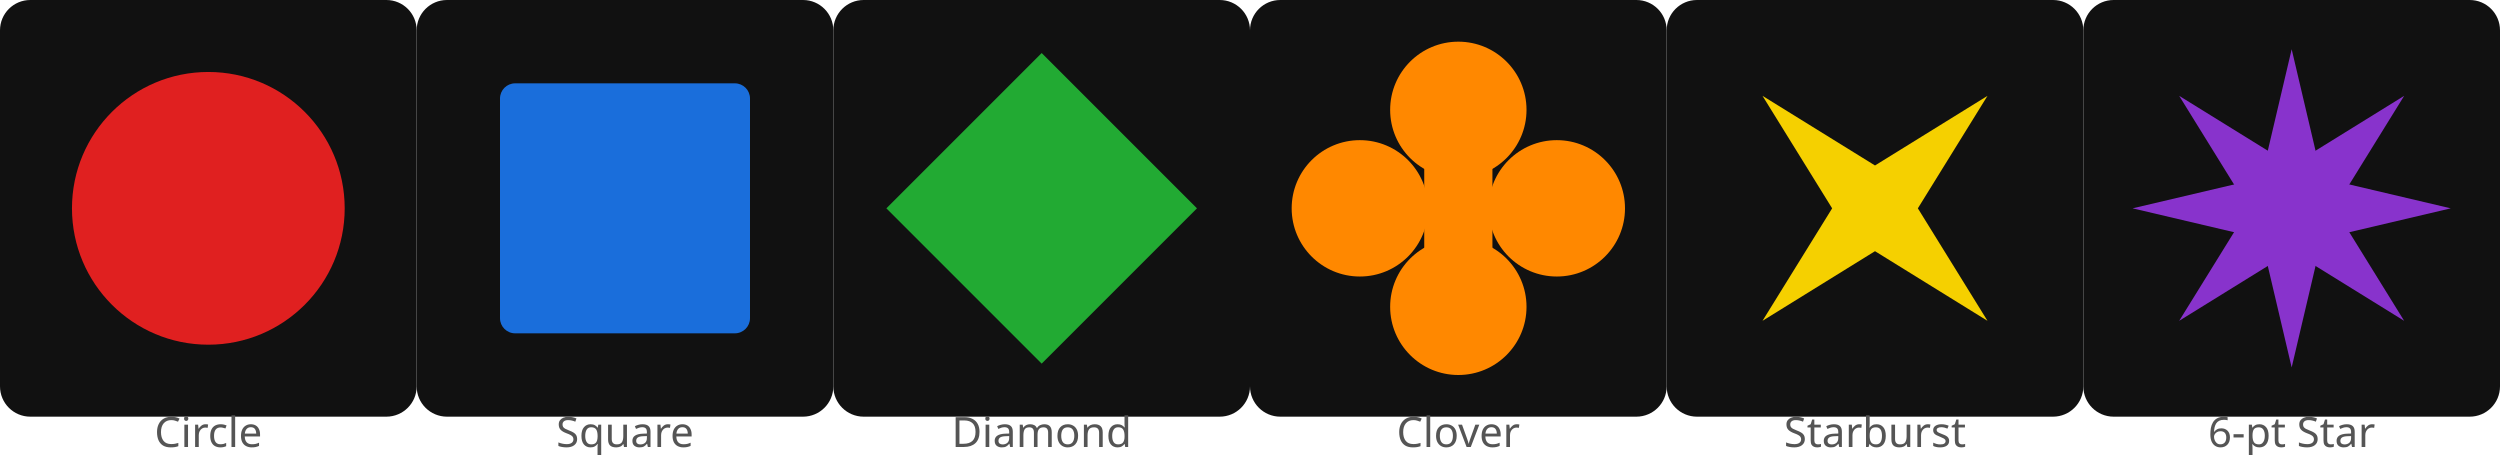
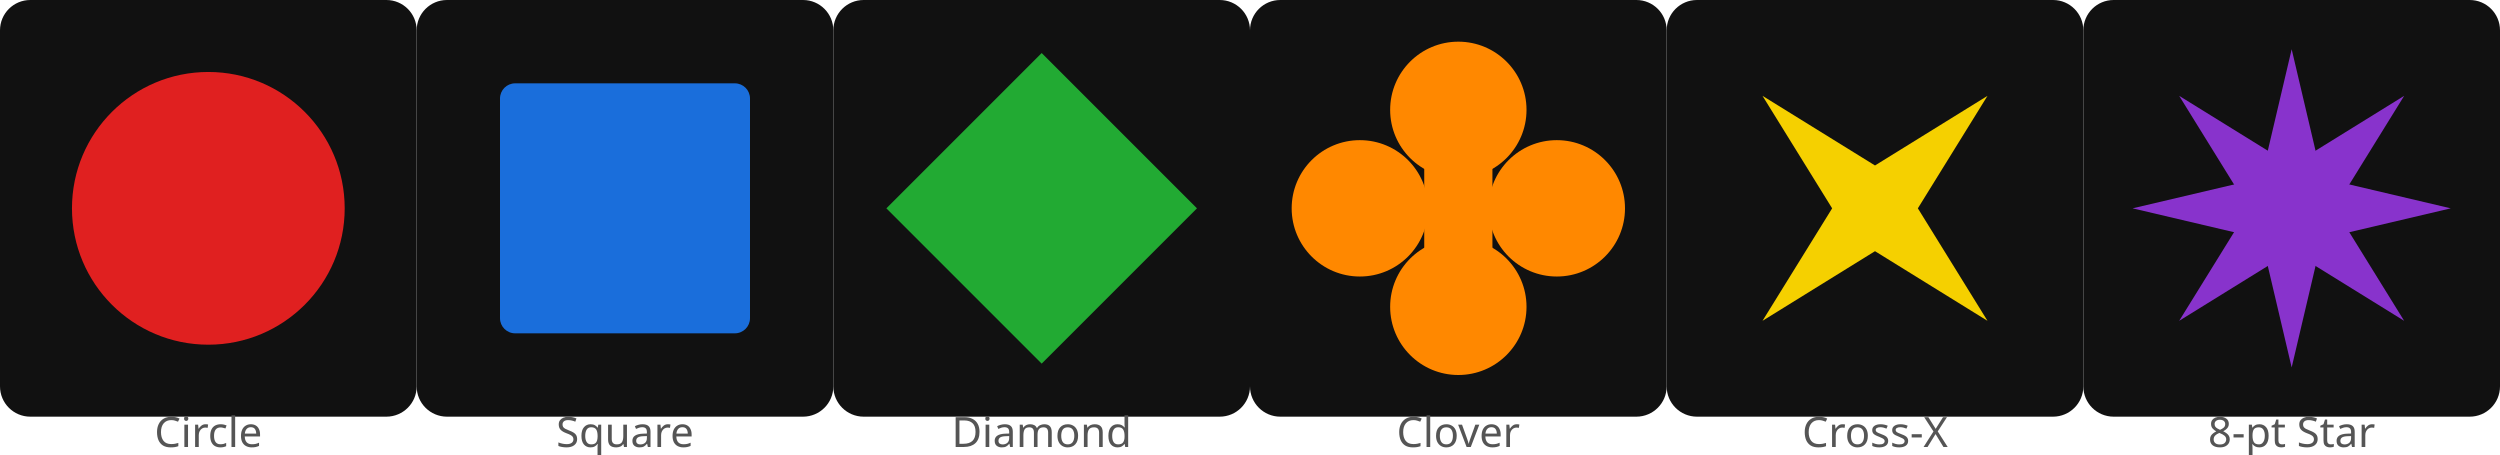
<svg xmlns="http://www.w3.org/2000/svg" viewBox="0 0 660 120" width="660" height="120">
  <rect x="0" y="0" width="110" height="110" rx="8" fill="#111" />
  <rect x="110" y="0" width="110" height="110" rx="8" fill="#111" />
  <rect x="220" y="0" width="110" height="110" rx="8" fill="#111" />
  <rect x="330" y="0" width="110" height="110" rx="8" fill="#111" />
  <rect x="440" y="0" width="110" height="110" rx="8" fill="#111" />
  <rect x="550" y="0" width="110" height="110" rx="8" fill="#111" />
  <circle cx="55" cy="55" r="36" fill="#e02020" />
  <rect x="22" y="22" width="66" height="66" rx="4" fill="#1a6edb" transform="translate(110,0)" />
  <polygon points="55,14 96,55 55,96 14,55" fill="#22aa33" transform="translate(220,0)" />
  <g transform="translate(385,55)">
    <circle cx="0" cy="-26" r="18" fill="#ff8800" />
    <circle cx="26" cy="0" r="18" fill="#ff8800" />
    <circle cx="0" cy="26" r="18" fill="#ff8800" />
    <circle cx="-26" cy="0" r="18" fill="#ff8800" />
    <rect x="-9" y="-26" width="18" height="52" fill="#ff8800" />
  </g>
  <g transform="translate(495,55) rotate(45)">
    <polygon points="0,-42 8,-8 42,0 8,8 0,42 -8,8 -42,0 -8,-8" fill="#f5d000" />
  </g>
  <g transform="translate(605,55)">
    <polygon points="0,-42 8,-8 42,0 8,8 0,42 -8,8 -42,0 -8,-8" fill="#8833cc" />
    <polygon points="0,-42 8,-8 42,0 8,8 0,42 -8,8 -42,0 -8,-8" fill="#8833cc" transform="rotate(45)" />
  </g>
  <text x="55" y="118" text-anchor="middle" font-size="11" fill="#555" font-family="sans-serif">Circle</text>
  <text x="165" y="118" text-anchor="middle" font-size="11" fill="#555" font-family="sans-serif">Square</text>
  <text x="275" y="118" text-anchor="middle" font-size="11" fill="#555" font-family="sans-serif">Diamond</text>
  <text x="385" y="118" text-anchor="middle" font-size="11" fill="#555" font-family="sans-serif">Clover</text>
-   <text x="495" y="118" text-anchor="middle" font-size="11" fill="#555" font-family="sans-serif">Starburst</text>
-   <text x="605" y="118" text-anchor="middle" font-size="11" fill="#555" font-family="sans-serif">6-pt Star</text>
+   <text x="495" y="118" text-anchor="middle" font-size="11" fill="#555" font-family="sans-serif">Cross-X</text>
+   <text x="605" y="118" text-anchor="middle" font-size="11" fill="#555" font-family="sans-serif">8-pt Star</text>
</svg>
